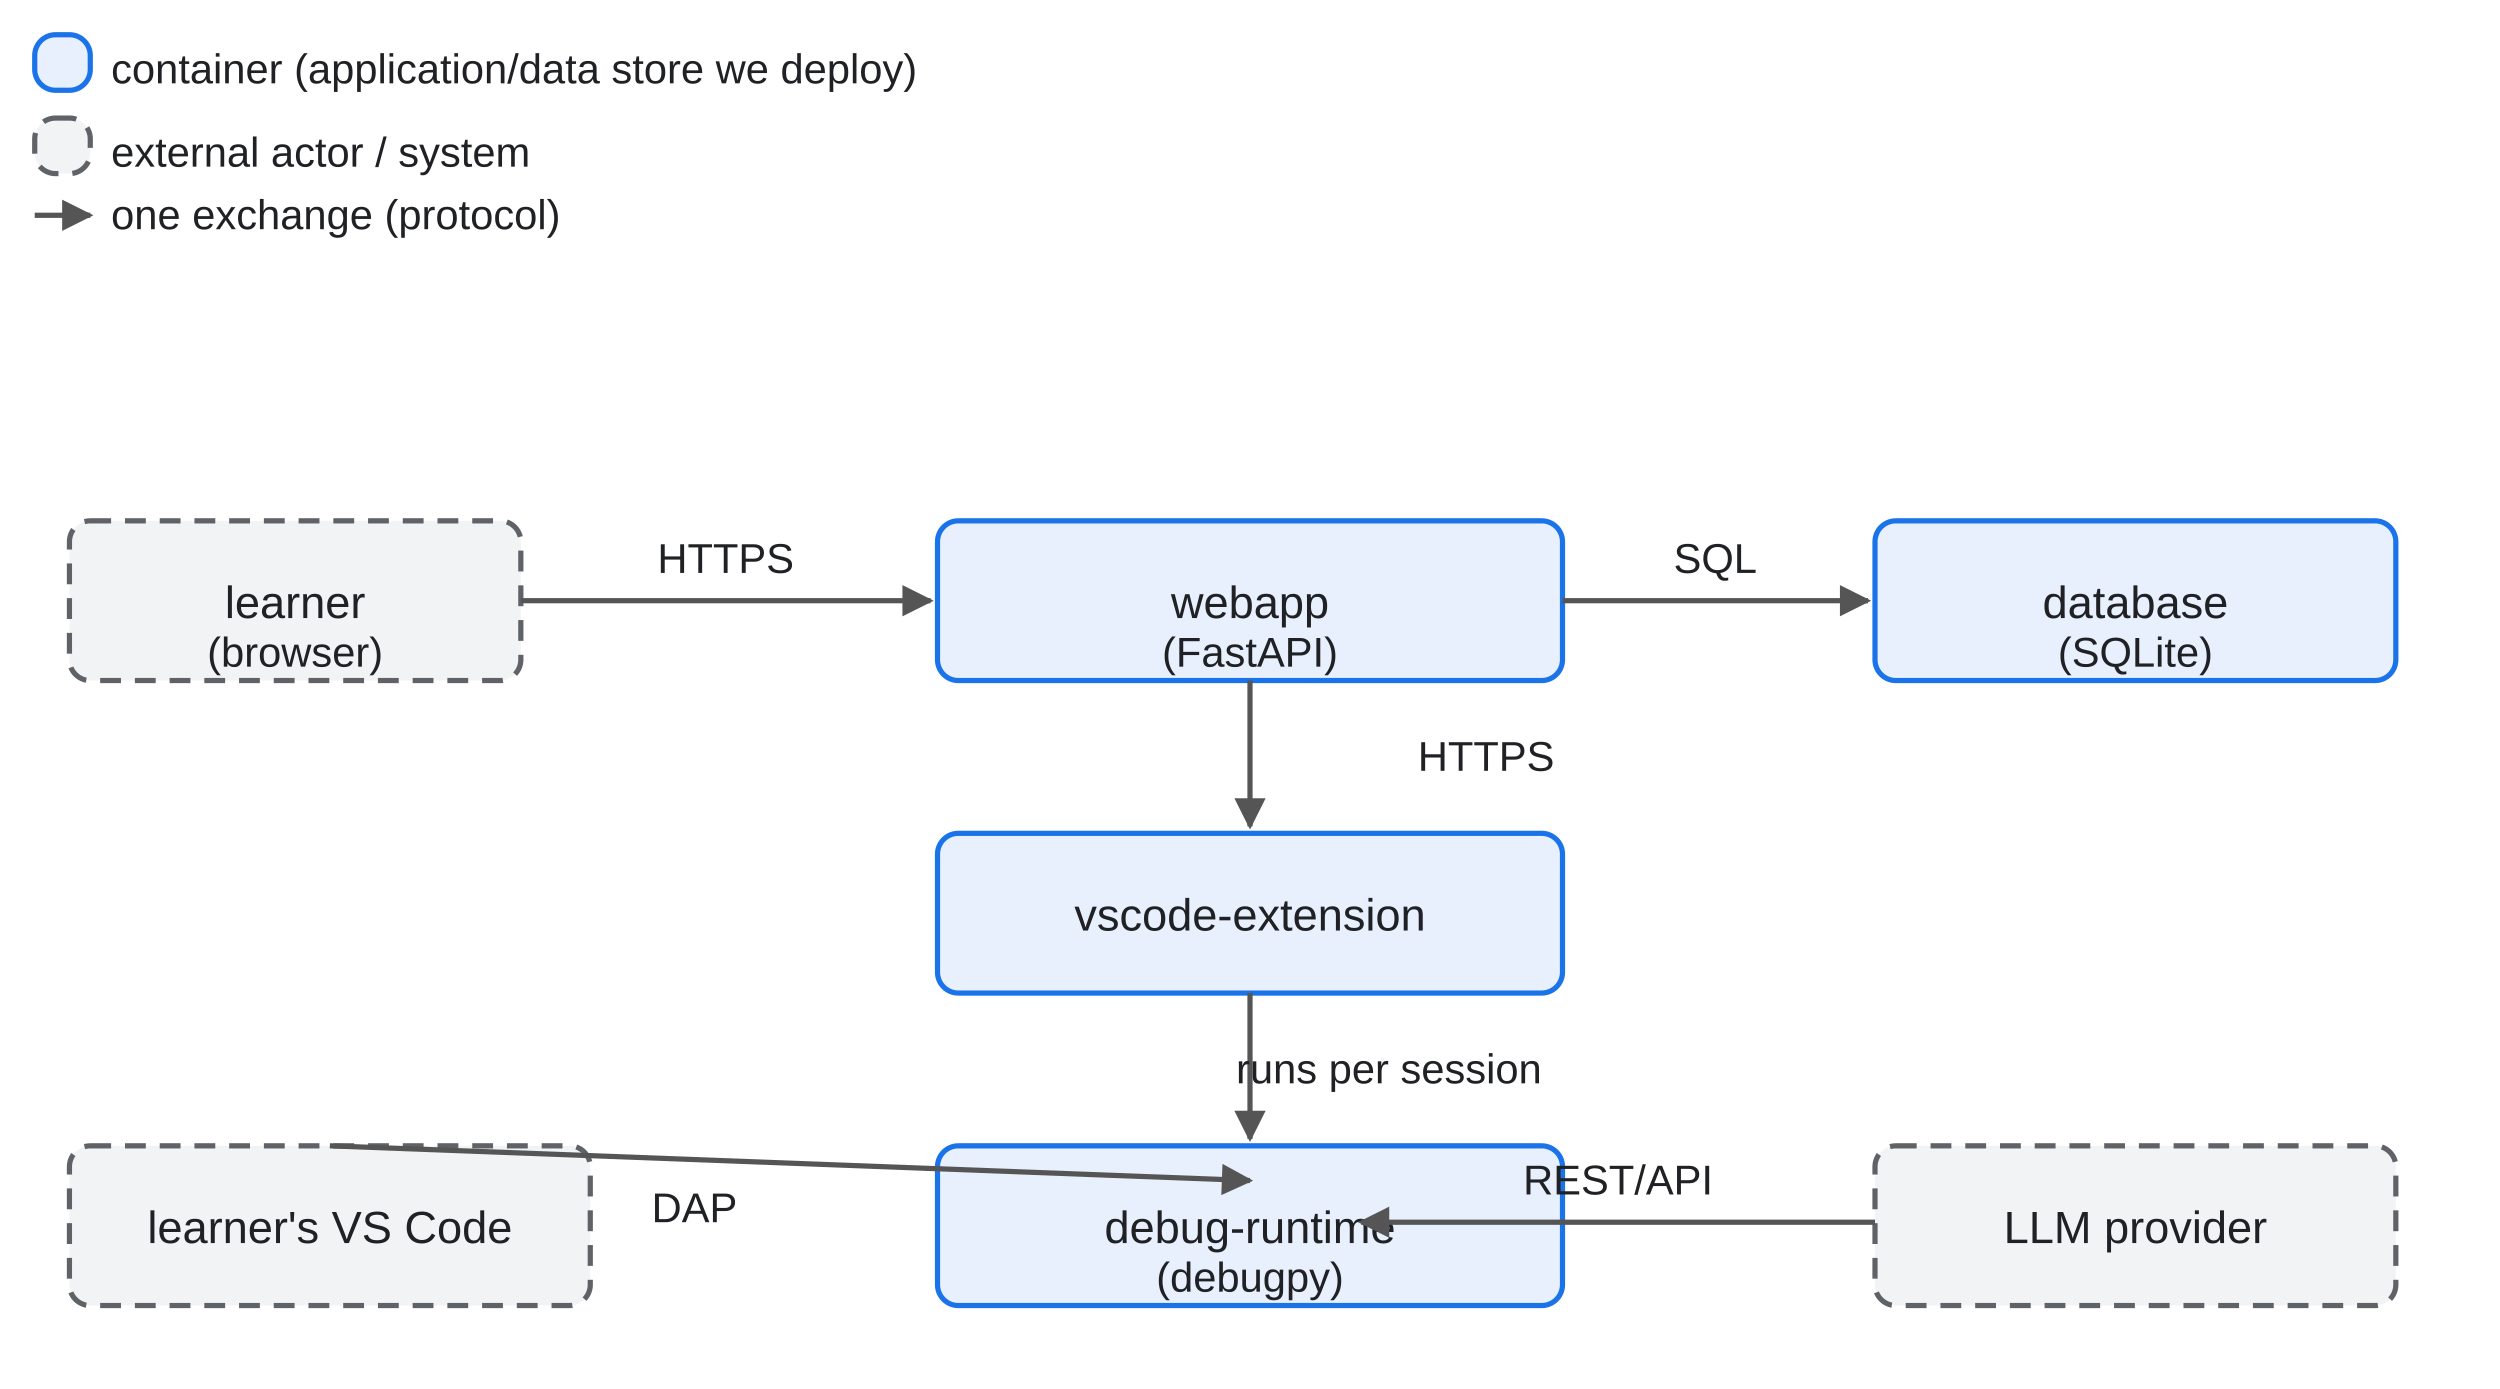
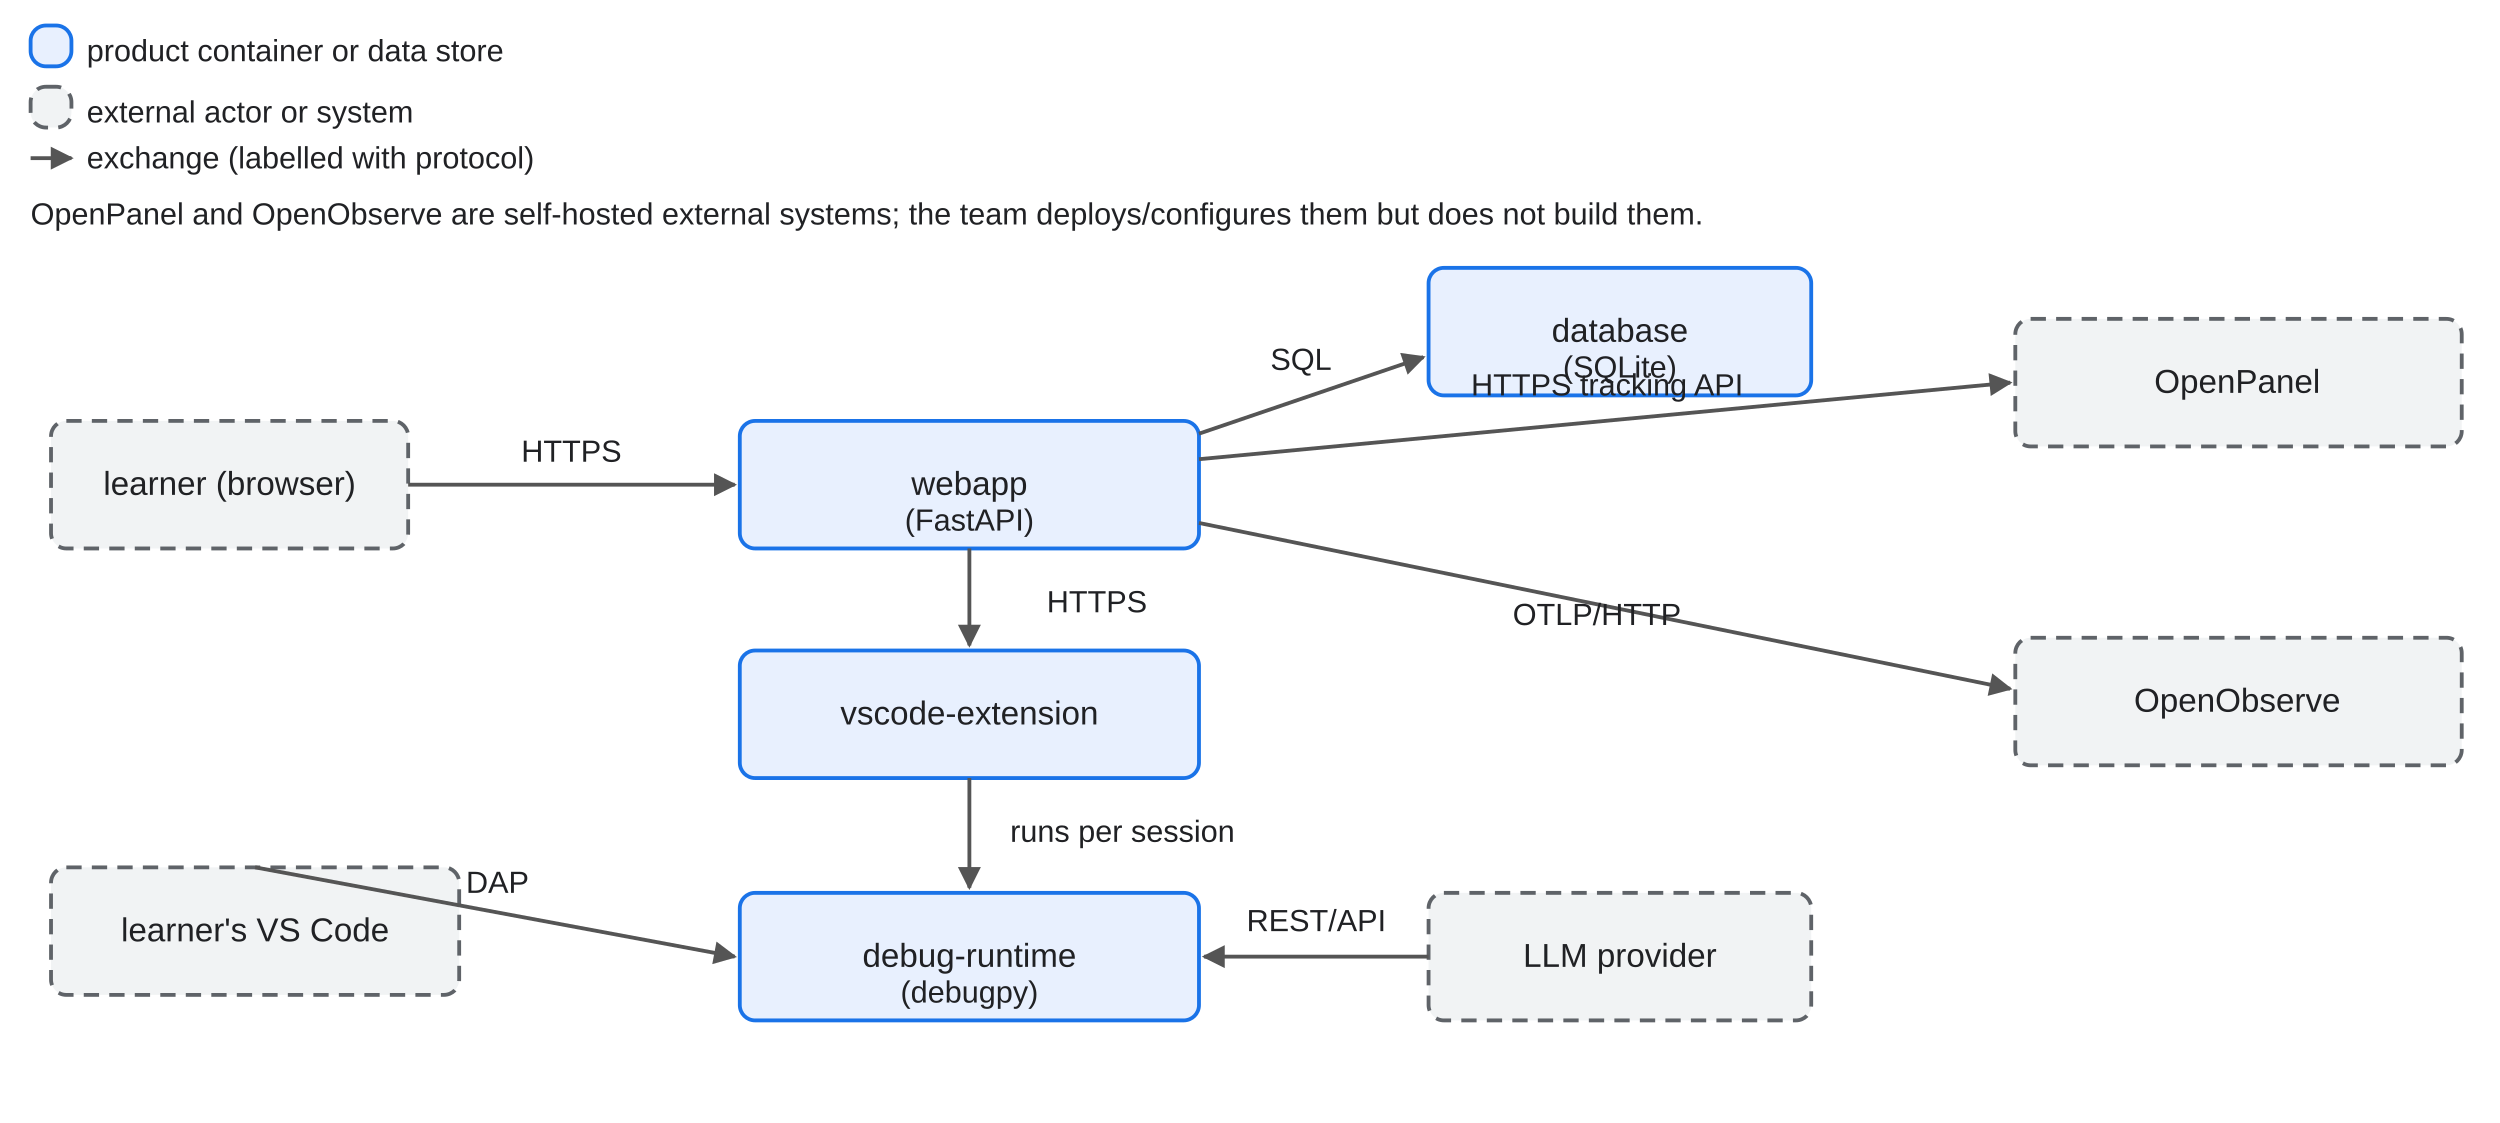
- <svg xmlns="http://www.w3.org/2000/svg" width="720" height="400" viewBox="0 0 720 400" font-family="Arial, Helvetica, sans-serif" font-size="13">
+ <svg xmlns="http://www.w3.org/2000/svg" width="980" height="440" viewBox="0 0 980 440" font-family="Arial, Helvetica, sans-serif" font-size="13">
  <defs>
    <marker id="arrow" viewBox="0 0 10 10" refX="9" refY="5" markerWidth="6" markerHeight="6" orient="auto-start-reverse">
      <path d="M0,0 L10,5 L0,10 z" fill="#555" />
    </marker>
    <style>
      .container { fill:#e8f0fe; stroke:#1a73e8; stroke-width:1.5; rx:6; }
      .external { fill:#f1f3f4; stroke:#5f6368; stroke-width:1.5; stroke-dasharray:6 4; rx:6; }
      .label { fill:#202124; }
      .text { fill:#202124; font-size:12px; }
      .edge { stroke:#555; stroke-width:1.5; fill:none; }
      .legend { font-size:12px; fill:#202124; }
    </style>
  </defs>
-   <rect x="10" y="10" width="16" height="16" rx="4" class="container" />
-   <text x="32" y="24" class="legend">container (application/data store we deploy)</text>
-   <rect x="10" y="34" width="16" height="16" rx="4" class="external" />
-   <text x="32" y="48" class="legend">external actor / system</text>
-   <line x1="10" y1="62" x2="26" y2="62" class="edge" marker-end="url(#arrow)" />
-   <text x="32" y="66" class="legend">one exchange (protocol)</text>
-   <rect x="20" y="150" width="130" height="46" class="external" />
-   <text x="85" y="178" text-anchor="middle" class="label">learner</text>
-   <text x="85" y="192" text-anchor="middle" class="text">(browser)</text>
-   <rect x="270" y="150" width="180" height="46" class="container" />
-   <text x="360" y="178" text-anchor="middle" class="label">webapp</text>
-   <text x="360" y="192" text-anchor="middle" class="text">(FastAPI)</text>
-   <rect x="270" y="330" width="180" height="46" class="container" />
-   <text x="360" y="358" text-anchor="middle" class="label">debug-runtime</text>
-   <text x="360" y="372" text-anchor="middle" class="text">(debugpy)</text>
-   <rect x="540" y="150" width="150" height="46" class="container" />
-   <text x="615" y="178" text-anchor="middle" class="label">database</text>
-   <text x="615" y="192" text-anchor="middle" class="text">(SQLite)</text>
-   <rect x="540" y="330" width="150" height="46" class="external" />
-   <text x="615" y="358" text-anchor="middle" class="label">LLM provider</text>
-   <rect x="20" y="330" width="150" height="46" class="external" />
-   <text x="95" y="358" text-anchor="middle" class="label">learner's VS Code</text>
-   <rect x="270" y="240" width="180" height="46" class="container" />
-   <text x="360" y="268" text-anchor="middle" class="label">vscode-extension</text>
-   <line x1="150" y1="173" x2="268" y2="173" class="edge" marker-end="url(#arrow)" />
-   <text x="209" y="165" text-anchor="middle" class="text">HTTPS</text>
-   <line x1="95" y1="330" x2="360" y2="340" class="edge" marker-end="url(#arrow)" />
-   <text x="200" y="352" text-anchor="middle" class="text">DAP</text>
-   <line x1="360" y1="196" x2="360" y2="238" class="edge" marker-end="url(#arrow)" />
-   <text x="428" y="222" text-anchor="middle" class="text">HTTPS</text>
-   <line x1="360" y1="286" x2="360" y2="328" class="edge" marker-end="url(#arrow)" />
-   <text x="400" y="312" text-anchor="middle" class="text">runs per session</text>
-   <line x1="450" y1="173" x2="538" y2="173" class="edge" marker-end="url(#arrow)" />
-   <text x="494" y="165" text-anchor="middle" class="text">SQL</text>
-   <line x1="540" y1="352" x2="392" y2="352" class="edge" marker-end="url(#arrow)" />
-   <text x="466" y="344" text-anchor="middle" class="text">REST/API</text>
+   <rect x="12" y="10" width="16" height="16" rx="4" class="container" />
+   <text x="34" y="24" class="legend">product container or data store</text>
+   <rect x="12" y="34" width="16" height="16" rx="4" class="external" />
+   <text x="34" y="48" class="legend">external actor or system</text>
+   <line x1="12" y1="62" x2="28" y2="62" class="edge" marker-end="url(#arrow)" />
+   <text x="34" y="66" class="legend">exchange (labelled with protocol)</text>
+   <text x="12" y="88" class="legend">OpenPanel and OpenObserve are self-hosted external systems; the team deploys/configures them but does not build them.</text>
+   <rect x="20" y="165" width="140" height="50" class="external" />
+   <text x="90" y="194" text-anchor="middle" class="label">learner (browser)</text>
+   <rect x="290" y="165" width="180" height="50" class="container" />
+   <text x="380" y="194" text-anchor="middle" class="label">webapp</text>
+   <text x="380" y="208" text-anchor="middle" class="text">(FastAPI)</text>
+   <rect x="560" y="105" width="150" height="50" class="container" />
+   <text x="635" y="134" text-anchor="middle" class="label">database</text>
+   <text x="635" y="148" text-anchor="middle" class="text">(SQLite)</text>
+   <rect x="790" y="125" width="175" height="50" class="external" />
+   <text x="877" y="154" text-anchor="middle" class="label">OpenPanel</text>
+   <rect x="790" y="250" width="175" height="50" class="external" />
+   <text x="877" y="279" text-anchor="middle" class="label">OpenObserve</text>
+   <rect x="20" y="340" width="160" height="50" class="external" />
+   <text x="100" y="369" text-anchor="middle" class="label">learner's VS Code</text>
+   <rect x="290" y="255" width="180" height="50" class="container" />
+   <text x="380" y="284" text-anchor="middle" class="label">vscode-extension</text>
+   <rect x="290" y="350" width="180" height="50" class="container" />
+   <text x="380" y="379" text-anchor="middle" class="label">debug-runtime</text>
+   <text x="380" y="393" text-anchor="middle" class="text">(debugpy)</text>
+   <rect x="560" y="350" width="150" height="50" class="external" />
+   <text x="635" y="379" text-anchor="middle" class="label">LLM provider</text>
+   <line x1="160" y1="190" x2="288" y2="190" class="edge" marker-end="url(#arrow)" />
+   <text x="224" y="181" text-anchor="middle" class="text">HTTPS</text>
+   <line x1="100" y1="340" x2="288" y2="375" class="edge" marker-end="url(#arrow)" />
+   <text x="195" y="350" text-anchor="middle" class="text">DAP</text>
+   <line x1="380" y1="215" x2="380" y2="253" class="edge" marker-end="url(#arrow)" />
+   <text x="430" y="240" text-anchor="middle" class="text">HTTPS</text>
+   <line x1="380" y1="305" x2="380" y2="348" class="edge" marker-end="url(#arrow)" />
+   <text x="440" y="330" text-anchor="middle" class="text">runs per session</text>
+   <line x1="470" y1="170" x2="558" y2="140" class="edge" marker-end="url(#arrow)" />
+   <text x="510" y="145" text-anchor="middle" class="text">SQL</text>
+   <line x1="470" y1="180" x2="788" y2="150" class="edge" marker-end="url(#arrow)" />
+   <text x="630" y="155" text-anchor="middle" class="text">HTTPS tracking API</text>
+   <line x1="470" y1="205" x2="788" y2="270" class="edge" marker-end="url(#arrow)" />
+   <text x="626" y="245" text-anchor="middle" class="text">OTLP/HTTP</text>
+   <line x1="560" y1="375" x2="472" y2="375" class="edge" marker-end="url(#arrow)" />
+   <text x="516" y="365" text-anchor="middle" class="text">REST/API</text>
</svg>
